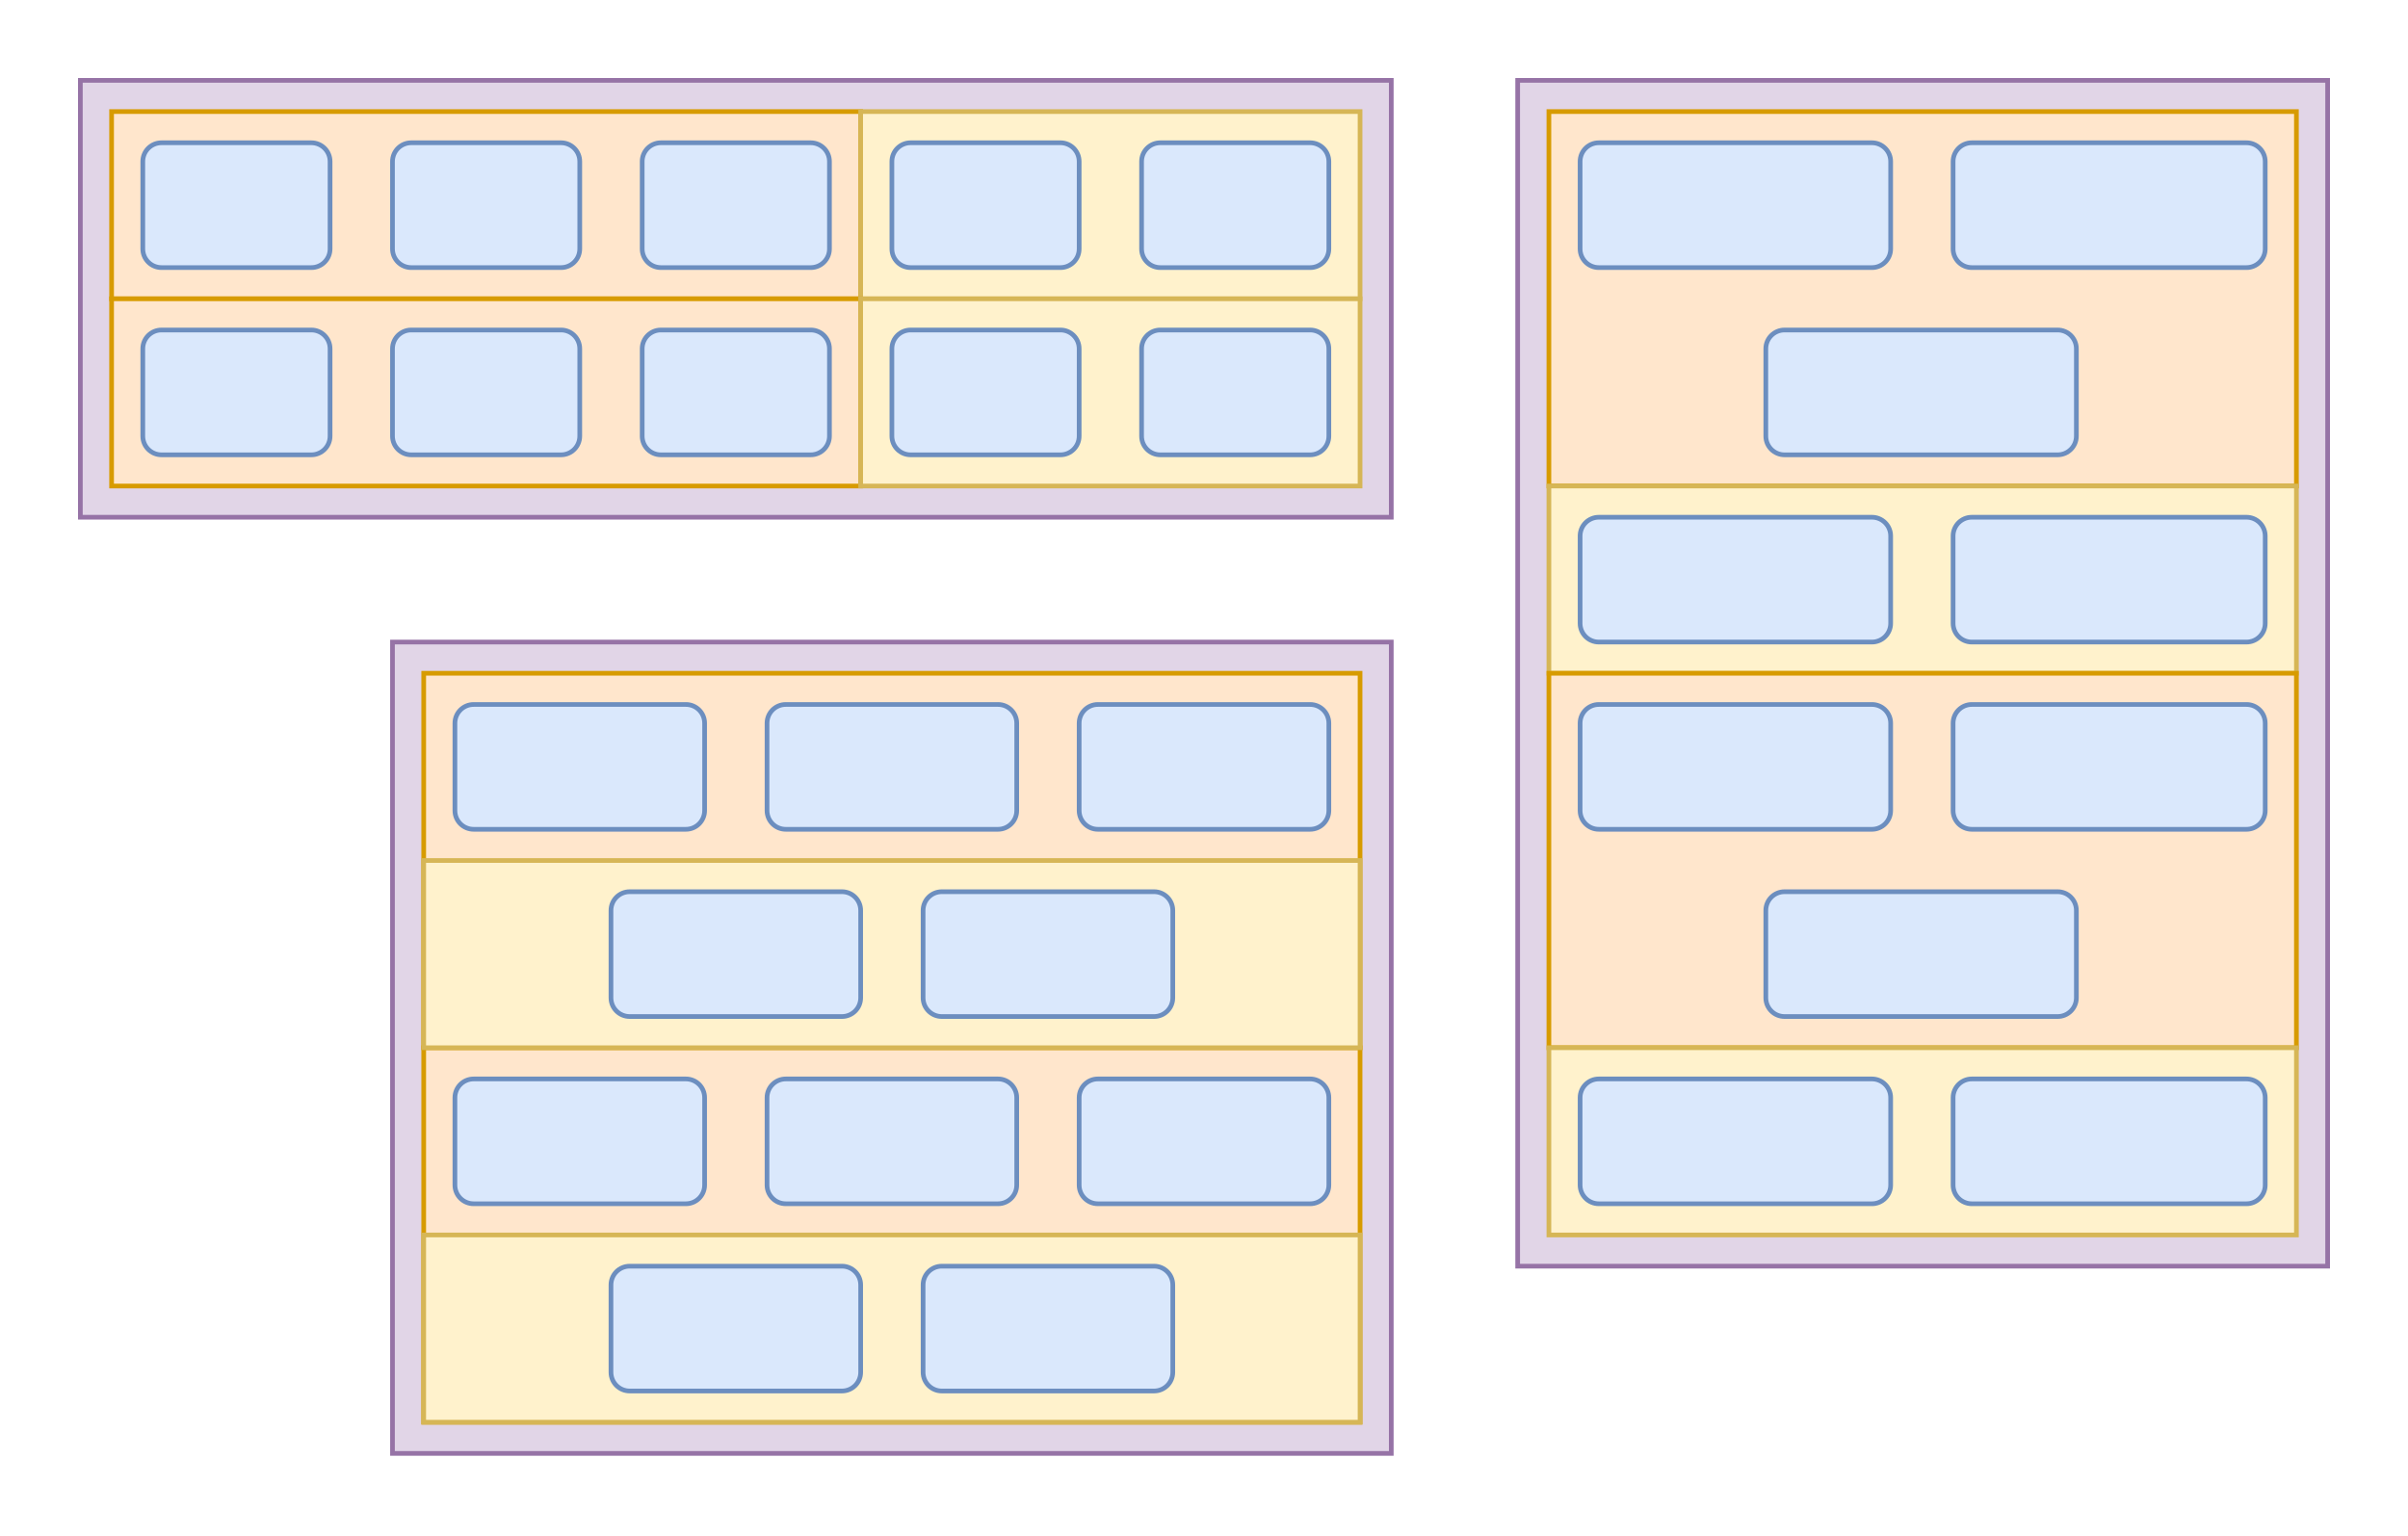
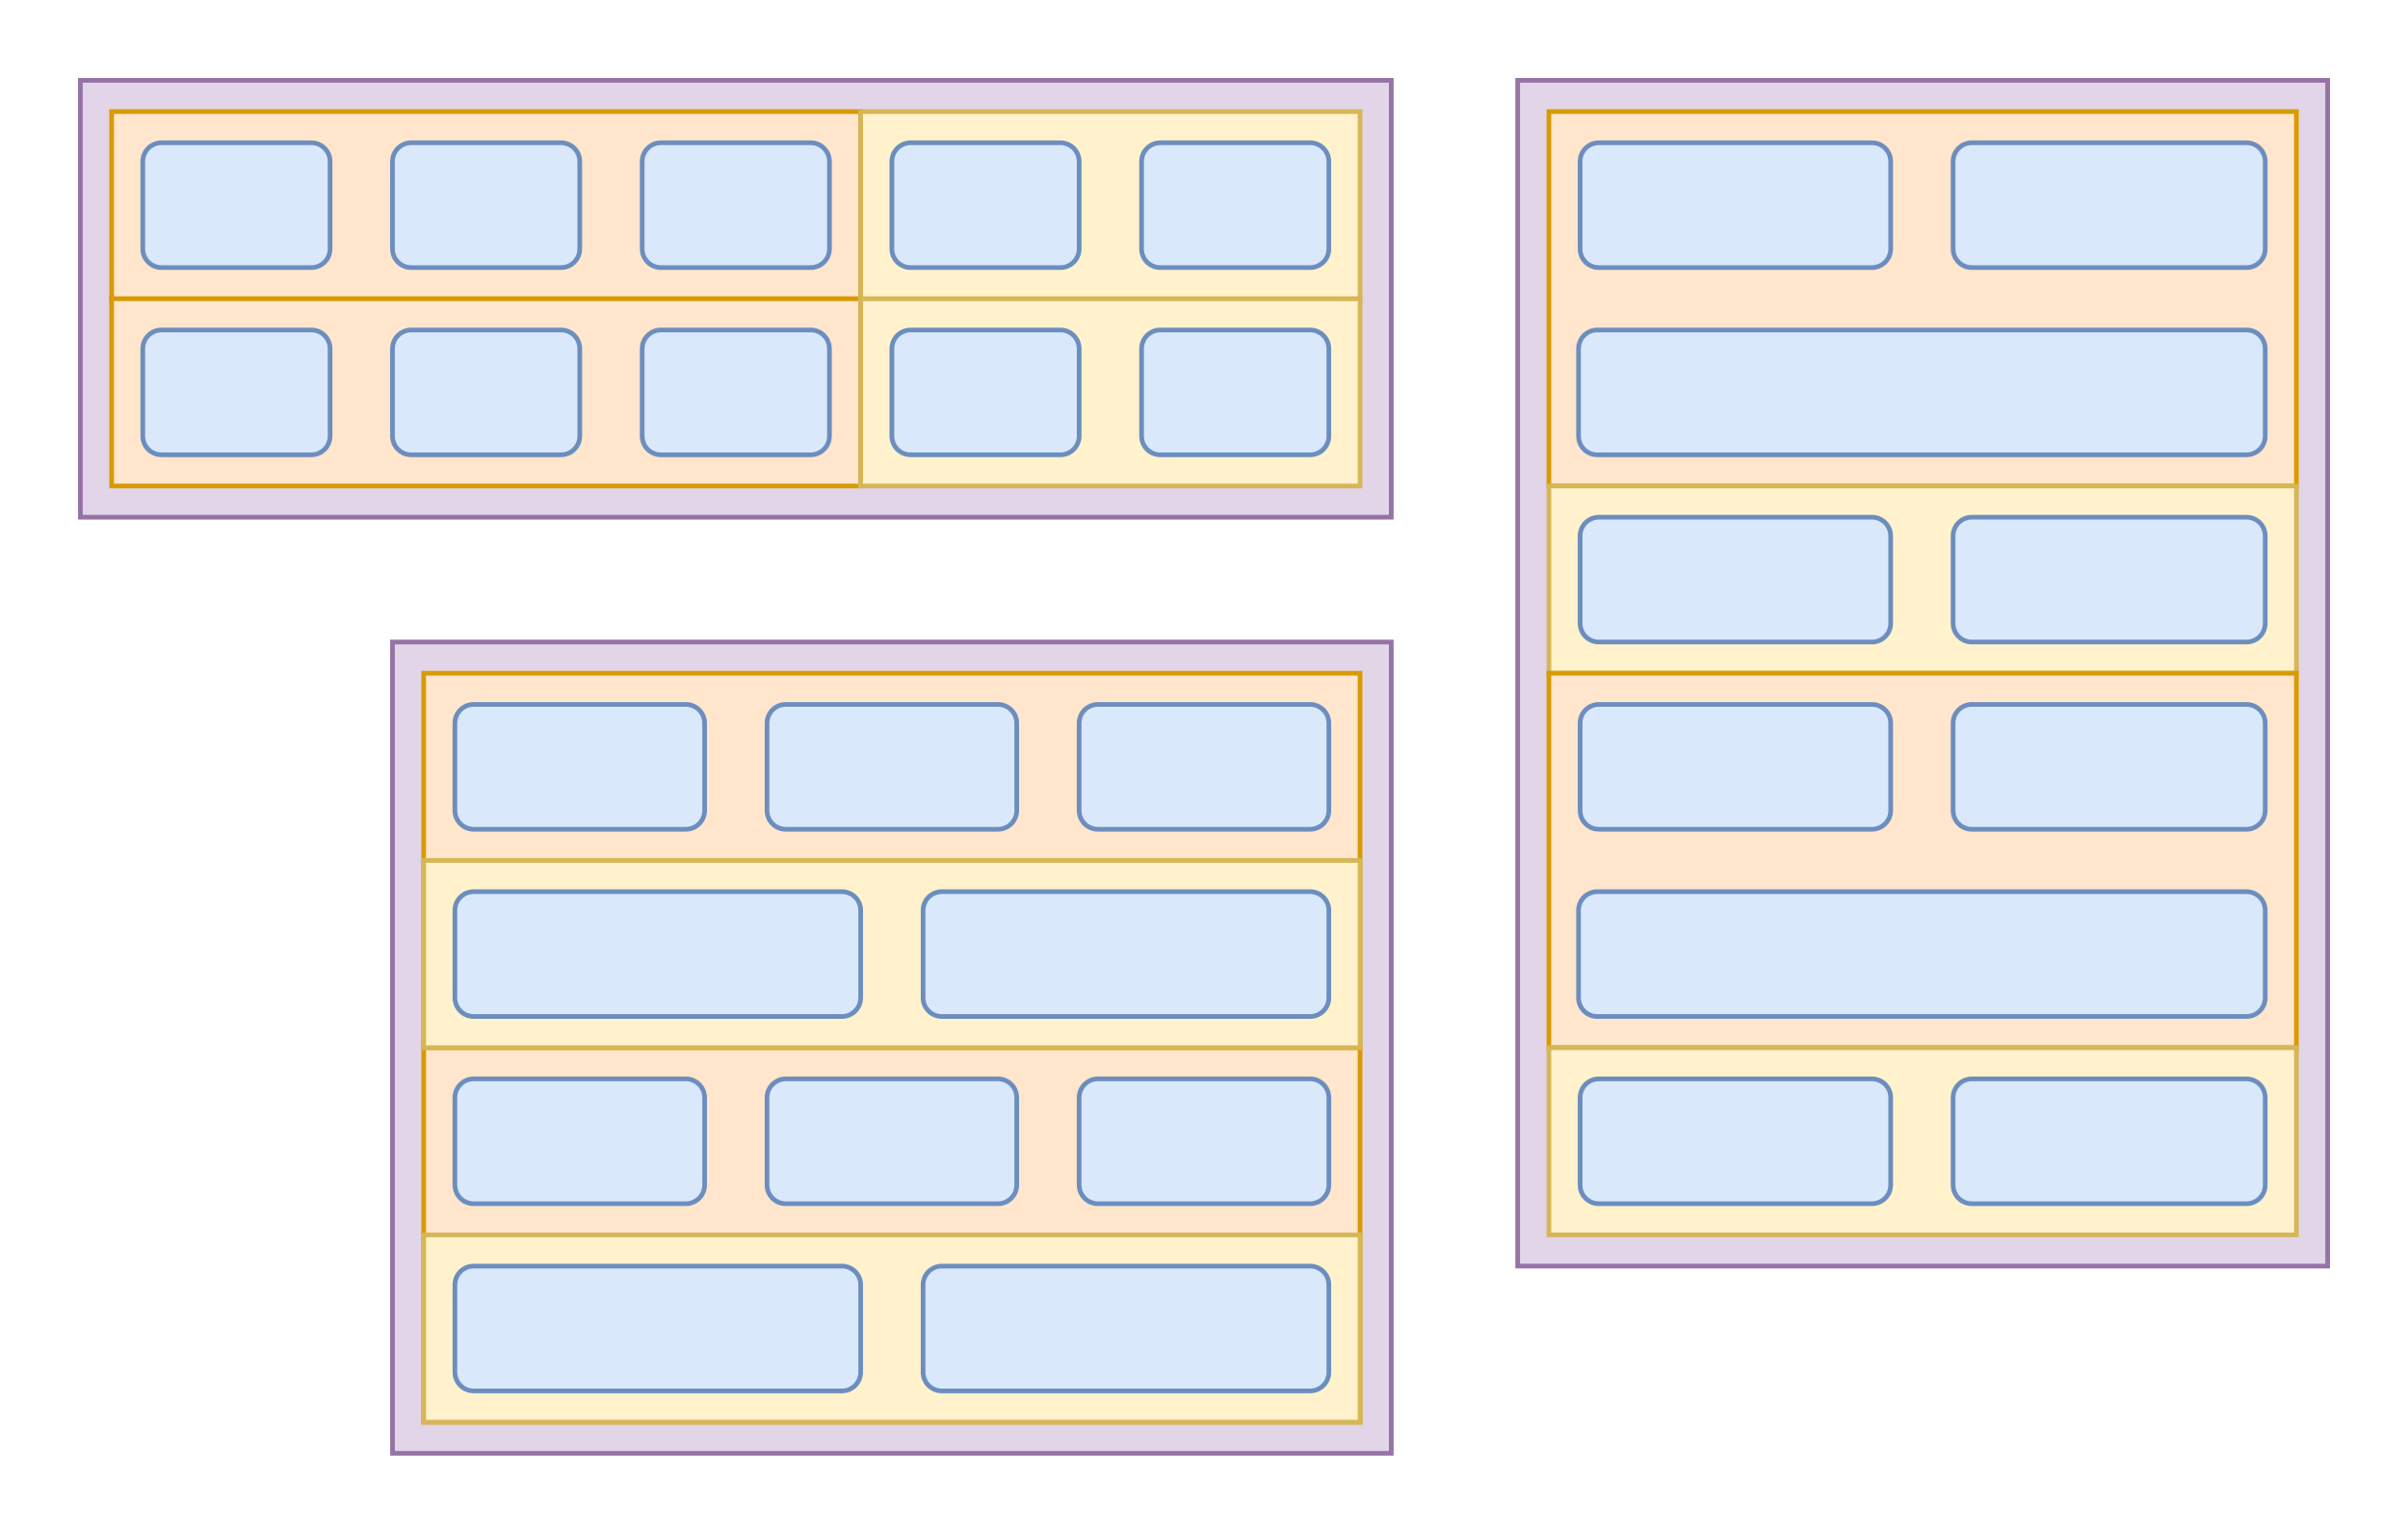
- <svg xmlns="http://www.w3.org/2000/svg" version="1.1" width="1543px" height="984px" viewBox="-0.5 -0.5 1543 984">
+ <svg xmlns="http://www.w3.org/2000/svg" version="1.1" width="1543px" height="983px" viewBox="-0.5 -0.5 1543 983">
  <defs />
  <g>
    <rect x="251" y="411" width="640" height="520" fill="#e1d5e7" stroke="#9673a6" stroke-width="3" pointer-events="all" />
    <rect x="271" y="431" width="600" height="240" fill="#ffe6cc" stroke="#d79b00" stroke-width="3" pointer-events="all" />
    <rect x="271" y="671" width="600" height="240" fill="#ffe6cc" stroke="#d79b00" stroke-width="3" pointer-events="all" />
    <rect x="291" y="451" width="160" height="80" rx="12" ry="12" fill="#dae8fc" stroke="#6c8ebf" stroke-width="3" pointer-events="all" />
    <rect x="491" y="451" width="160" height="80" rx="12" ry="12" fill="#dae8fc" stroke="#6c8ebf" stroke-width="3" pointer-events="all" />
    <rect x="691" y="451" width="160" height="80" rx="12" ry="12" fill="#dae8fc" stroke="#6c8ebf" stroke-width="3" pointer-events="all" />
    <rect x="271" y="551" width="600" height="120" fill="#fff2cc" stroke="#d6b656" stroke-width="3" pointer-events="all" />
    <rect x="271" y="791" width="600" height="120" fill="#fff2cc" stroke="#d6b656" stroke-width="3" pointer-events="all" />
-     <rect x="391" y="571" width="160" height="80" rx="12" ry="12" fill="#dae8fc" stroke="#6c8ebf" stroke-width="3" pointer-events="all" />
-     <rect x="591" y="571" width="160" height="80" rx="12" ry="12" fill="#dae8fc" stroke="#6c8ebf" stroke-width="3" pointer-events="all" />
+     <rect x="291" y="571" width="260" height="80" rx="12" ry="12" fill="#dae8fc" stroke="#6c8ebf" stroke-width="3" pointer-events="all" />
+     <rect x="591" y="571" width="260" height="80" rx="12" ry="12" fill="#dae8fc" stroke="#6c8ebf" stroke-width="3" pointer-events="all" />
    <rect x="291" y="691" width="160" height="80" rx="12" ry="12" fill="#dae8fc" stroke="#6c8ebf" stroke-width="3" pointer-events="all" />
    <rect x="491" y="691" width="160" height="80" rx="12" ry="12" fill="#dae8fc" stroke="#6c8ebf" stroke-width="3" pointer-events="all" />
    <rect x="691" y="691" width="160" height="80" rx="12" ry="12" fill="#dae8fc" stroke="#6c8ebf" stroke-width="3" pointer-events="all" />
-     <rect x="391" y="811" width="160" height="80" rx="12" ry="12" fill="#dae8fc" stroke="#6c8ebf" stroke-width="3" pointer-events="all" />
-     <rect x="591" y="811" width="160" height="80" rx="12" ry="12" fill="#dae8fc" stroke="#6c8ebf" stroke-width="3" pointer-events="all" />
+     <rect x="291" y="811" width="260" height="80" rx="12" ry="12" fill="#dae8fc" stroke="#6c8ebf" stroke-width="3" pointer-events="all" />
+     <rect x="591" y="811" width="260" height="80" rx="12" ry="12" fill="#dae8fc" stroke="#6c8ebf" stroke-width="3" pointer-events="all" />
    <rect x="51" y="51" width="840" height="280" fill="#e1d5e7" stroke="#9673a6" stroke-width="3" pointer-events="all" />
    <rect x="71" y="71" width="480" height="120" fill="#ffe6cc" stroke="#d79b00" stroke-width="3" pointer-events="all" />
    <rect x="91" y="91" width="120" height="80" rx="12" ry="12" fill="#dae8fc" stroke="#6c8ebf" stroke-width="3" pointer-events="all" />
    <rect x="251" y="91" width="120" height="80" rx="12" ry="12" fill="#dae8fc" stroke="#6c8ebf" stroke-width="3" pointer-events="all" />
    <rect x="411" y="91" width="120" height="80" rx="12" ry="12" fill="#dae8fc" stroke="#6c8ebf" stroke-width="3" pointer-events="all" />
    <rect x="551" y="71" width="320" height="120" fill="#fff2cc" stroke="#d6b656" stroke-width="3" pointer-events="all" />
    <rect x="571" y="91" width="120" height="80" rx="12" ry="12" fill="#dae8fc" stroke="#6c8ebf" stroke-width="3" pointer-events="all" />
    <rect x="731" y="91" width="120" height="80" rx="12" ry="12" fill="#dae8fc" stroke="#6c8ebf" stroke-width="3" pointer-events="all" />
    <rect x="71" y="191" width="480" height="120" fill="#ffe6cc" stroke="#d79b00" stroke-width="3" pointer-events="all" />
    <rect x="91" y="211" width="120" height="80" rx="12" ry="12" fill="#dae8fc" stroke="#6c8ebf" stroke-width="3" pointer-events="all" />
    <rect x="251" y="211" width="120" height="80" rx="12" ry="12" fill="#dae8fc" stroke="#6c8ebf" stroke-width="3" pointer-events="all" />
    <rect x="411" y="211" width="120" height="80" rx="12" ry="12" fill="#dae8fc" stroke="#6c8ebf" stroke-width="3" pointer-events="all" />
    <rect x="551" y="191" width="320" height="120" fill="#fff2cc" stroke="#d6b656" stroke-width="3" pointer-events="all" />
    <rect x="571" y="211" width="120" height="80" rx="12" ry="12" fill="#dae8fc" stroke="#6c8ebf" stroke-width="3" pointer-events="all" />
    <rect x="731" y="211" width="120" height="80" rx="12" ry="12" fill="#dae8fc" stroke="#6c8ebf" stroke-width="3" pointer-events="all" />
    <rect x="972" y="51" width="519" height="760" fill="#e1d5e7" stroke="#9673a6" stroke-width="3" pointer-events="all" />
    <rect x="992" y="71" width="479" height="240" fill="#ffe6cc" stroke="#d79b00" stroke-width="3" pointer-events="all" />
    <rect x="1012" y="91" width="199" height="80" rx="12" ry="12" fill="#dae8fc" stroke="#6c8ebf" stroke-width="3" pointer-events="all" />
    <rect x="1251" y="91" width="200" height="80" rx="12" ry="12" fill="#dae8fc" stroke="#6c8ebf" stroke-width="3" pointer-events="all" />
-     <rect x="1131" y="211" width="199" height="80" rx="12" ry="12" fill="#dae8fc" stroke="#6c8ebf" stroke-width="3" pointer-events="all" />
+     <rect x="1011" y="211" width="440" height="80" rx="12" ry="12" fill="#dae8fc" stroke="#6c8ebf" stroke-width="3" pointer-events="all" />
    <rect x="992" y="311" width="479" height="120" fill="#fff2cc" stroke="#d6b656" stroke-width="3" pointer-events="all" />
    <rect x="1012" y="331" width="199" height="80" rx="12" ry="12" fill="#dae8fc" stroke="#6c8ebf" stroke-width="3" pointer-events="all" />
    <rect x="1251" y="331" width="200" height="80" rx="12" ry="12" fill="#dae8fc" stroke="#6c8ebf" stroke-width="3" pointer-events="all" />
    <rect x="992" y="431" width="479" height="240" fill="#ffe6cc" stroke="#d79b00" stroke-width="3" pointer-events="all" />
    <rect x="1012" y="451" width="199" height="80" rx="12" ry="12" fill="#dae8fc" stroke="#6c8ebf" stroke-width="3" pointer-events="all" />
    <rect x="1251" y="451" width="200" height="80" rx="12" ry="12" fill="#dae8fc" stroke="#6c8ebf" stroke-width="3" pointer-events="all" />
-     <rect x="1131" y="571" width="199" height="80" rx="12" ry="12" fill="#dae8fc" stroke="#6c8ebf" stroke-width="3" pointer-events="all" />
+     <rect x="1011" y="571" width="440" height="80" rx="12" ry="12" fill="#dae8fc" stroke="#6c8ebf" stroke-width="3" pointer-events="all" />
    <rect x="992" y="671" width="479" height="120" fill="#fff2cc" stroke="#d6b656" stroke-width="3" pointer-events="all" />
    <rect x="1012" y="691" width="199" height="80" rx="12" ry="12" fill="#dae8fc" stroke="#6c8ebf" stroke-width="3" pointer-events="all" />
    <rect x="1251" y="691" width="200" height="80" rx="12" ry="12" fill="#dae8fc" stroke="#6c8ebf" stroke-width="3" pointer-events="all" />
  </g>
</svg>
